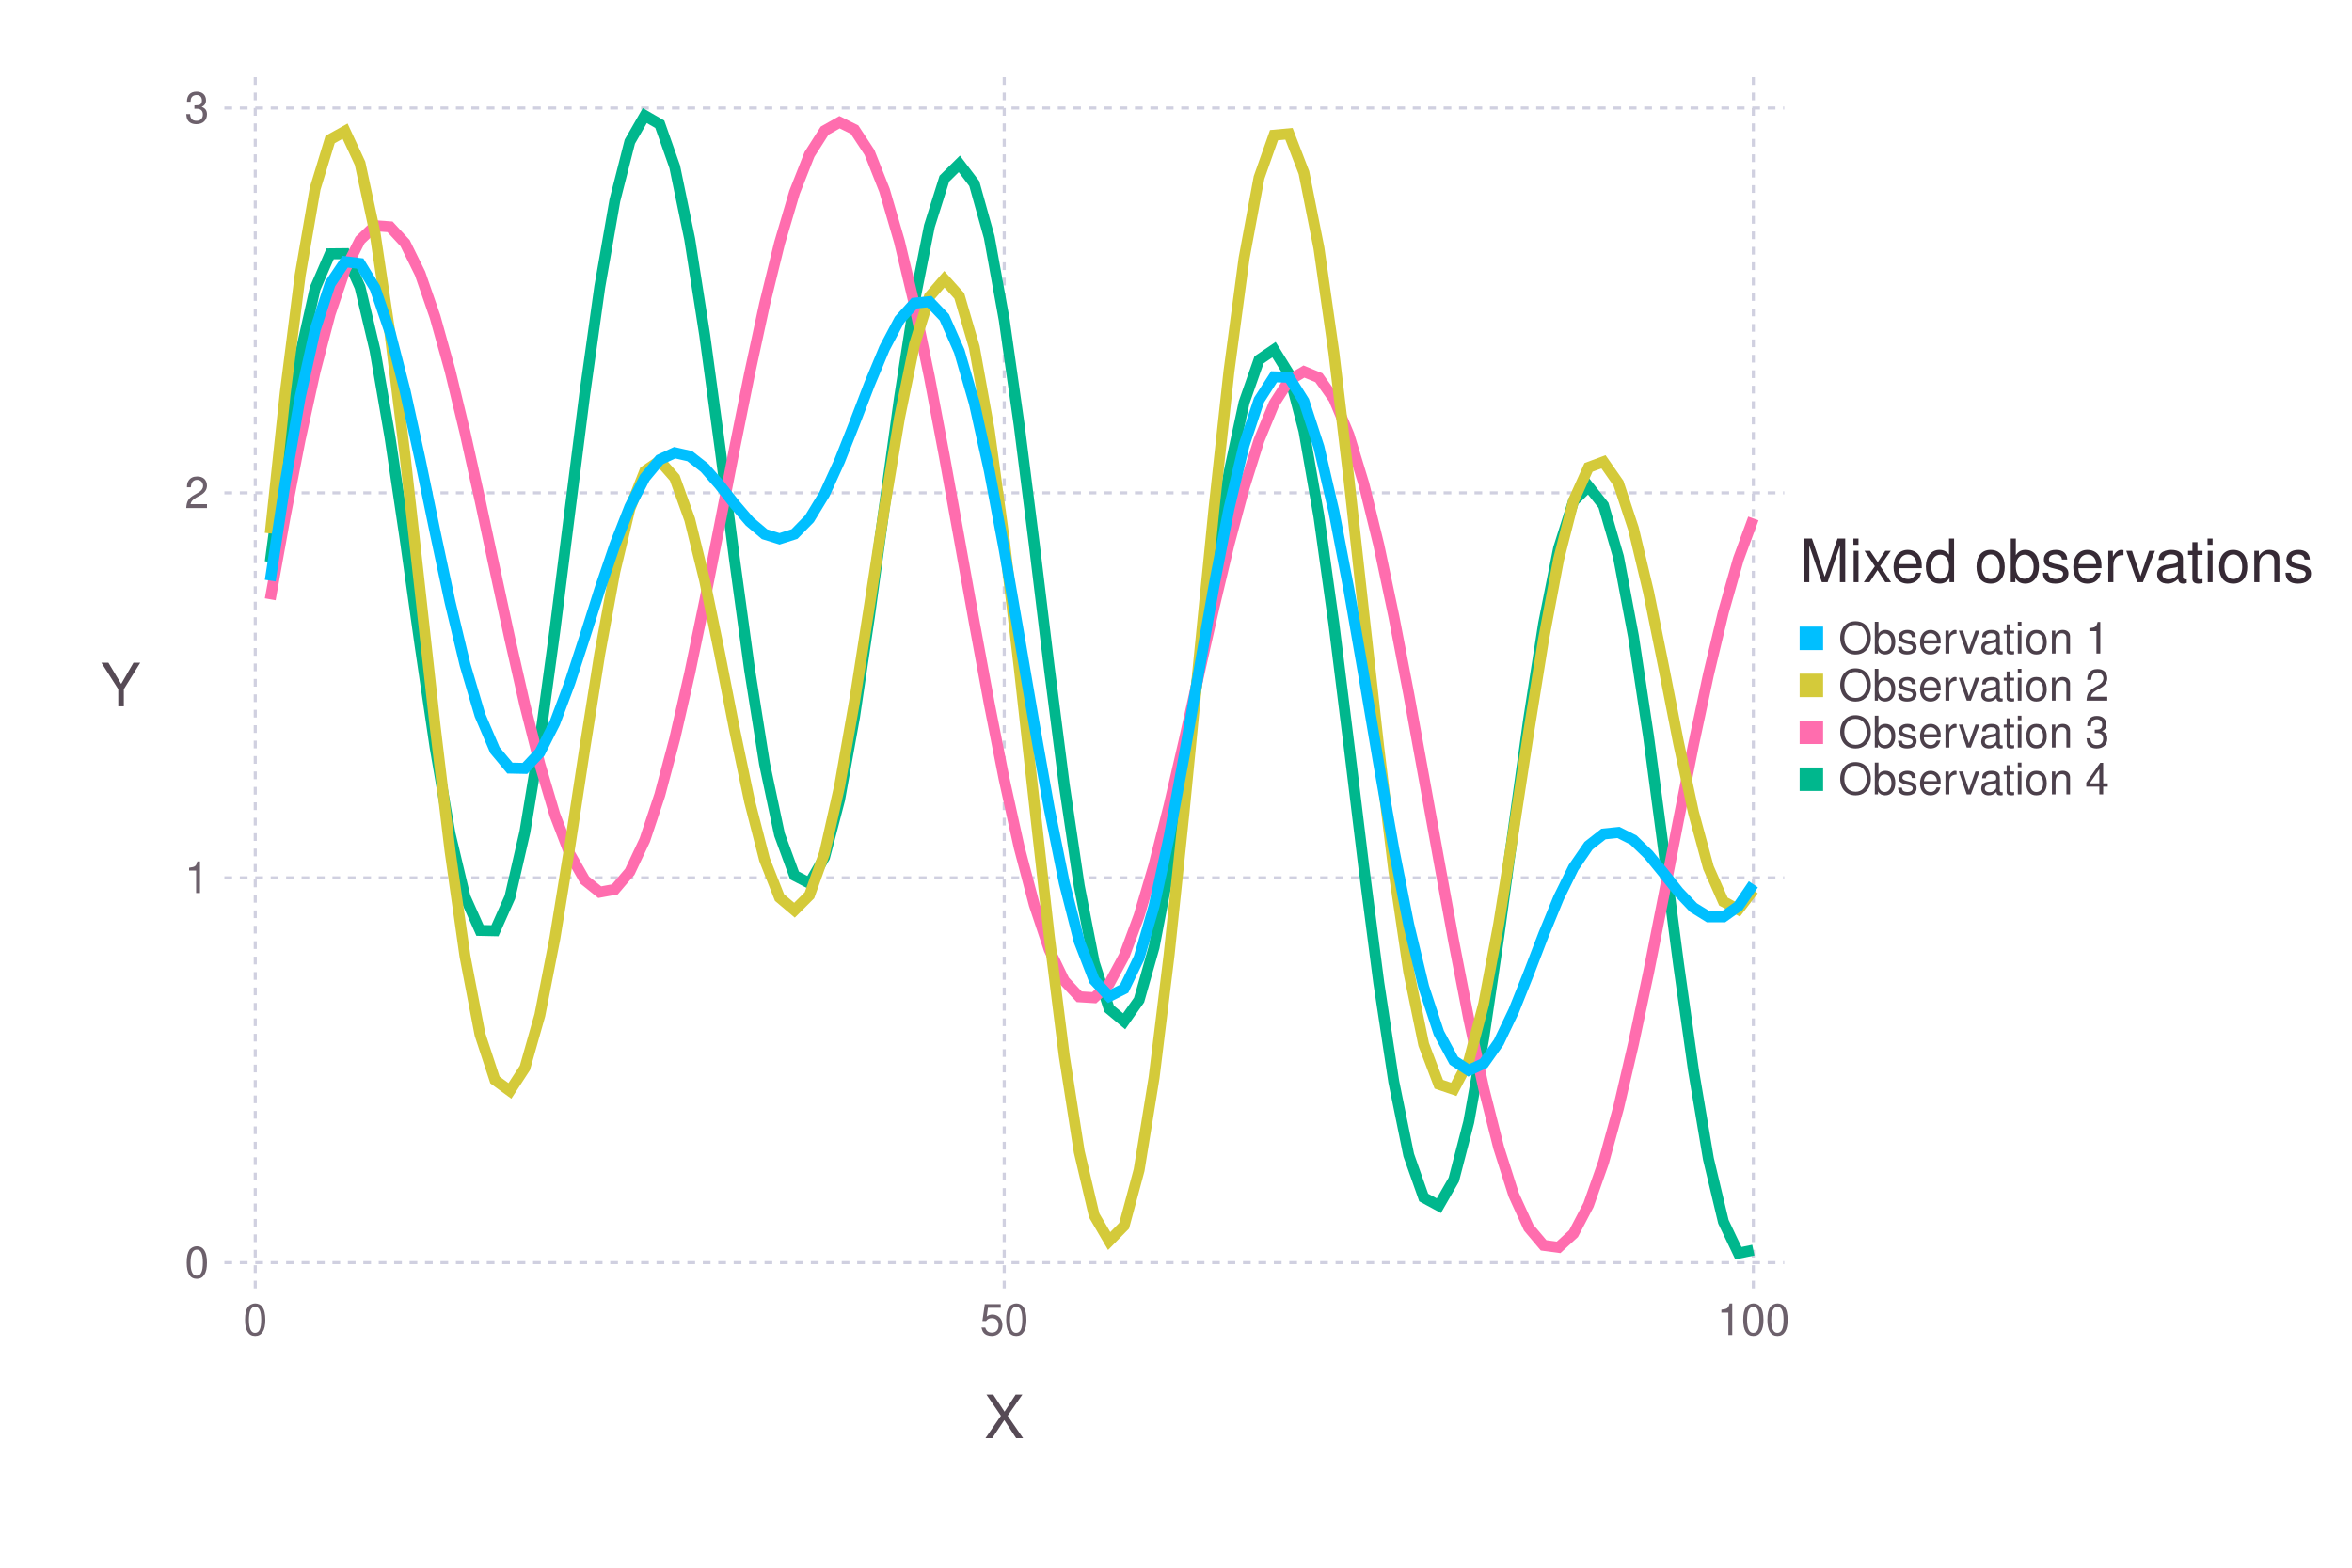
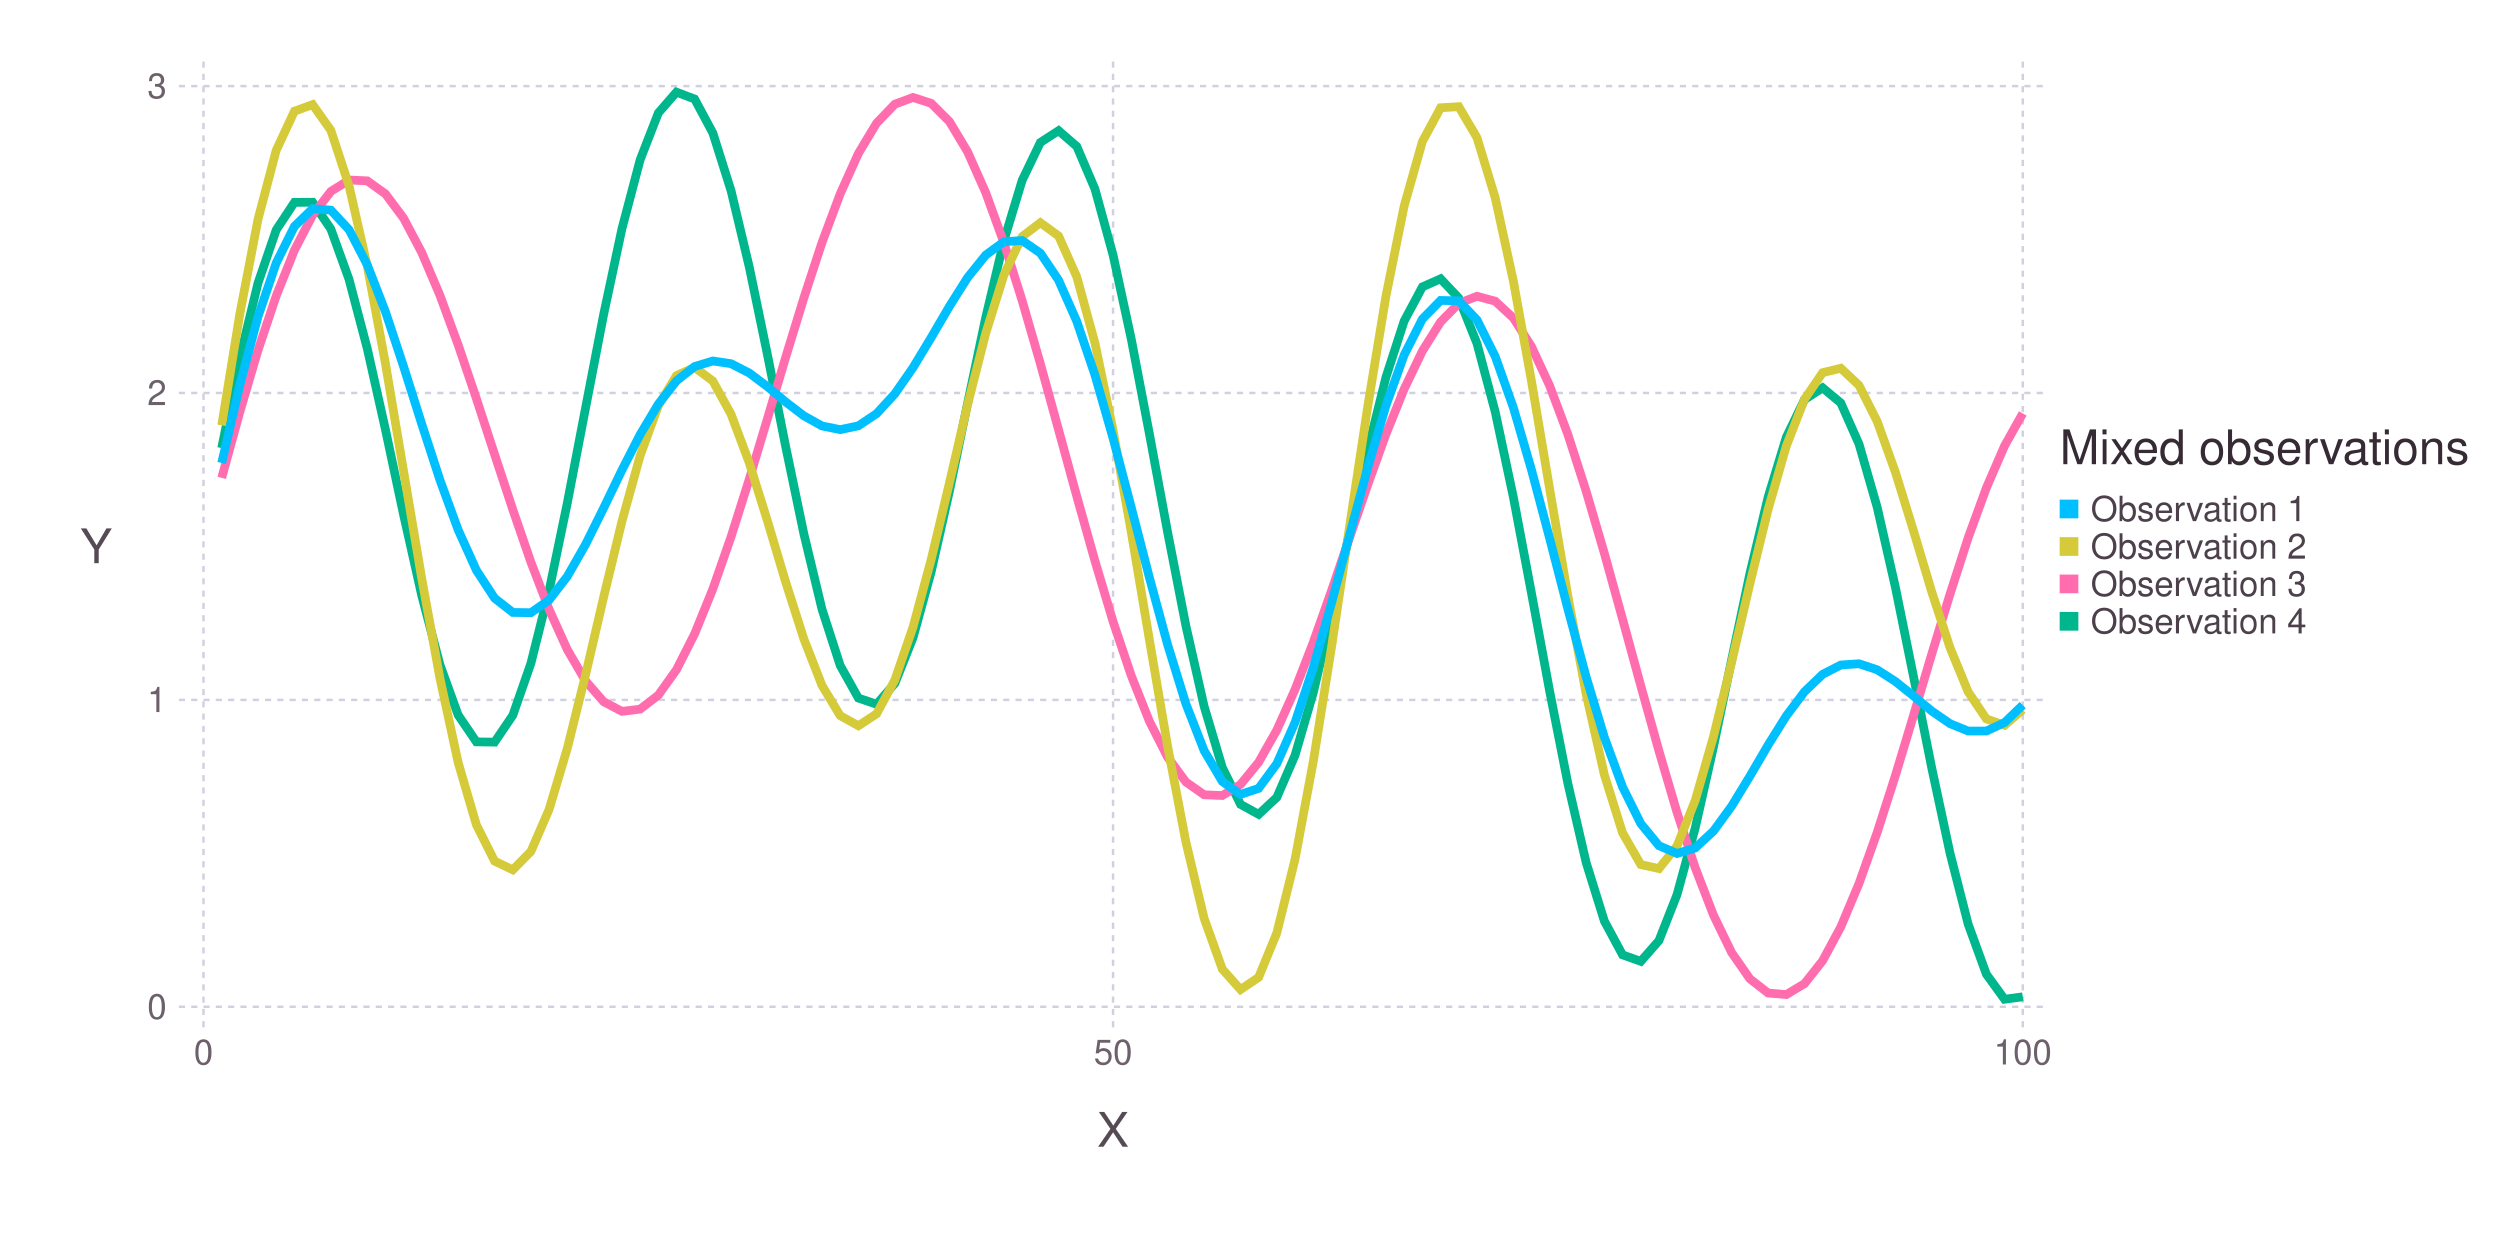
- <svg xmlns="http://www.w3.org/2000/svg" version="1.2" width="152.4mm" height="101.6mm" viewBox="0 0 152.4 101.6" stroke="none" fill="#000000" stroke-width="0.3" font-size="3.88">
+ <svg xmlns="http://www.w3.org/2000/svg" version="1.2" width="203.2mm" height="101.6mm" viewBox="0 0 203.2 101.6" stroke="none" fill="#000000" stroke-width="0.3" font-size="3.88">
  <g class="plotroot xscalable yscalable" id="img-97718aae-1">
    <g font-size="3.88" font-family="'PT Sans','Helvetica Neue','Helvetica',sans-serif" fill="#564A55" stroke="#000000" stroke-opacity="0.000" id="img-97718aae-2">
-       <text x="65.07" y="90.88" text-anchor="middle" dy="0.6em">X</text>
+       <text x="90.47" y="90.88" text-anchor="middle" dy="0.6em">X</text>
    </g>
    <g class="guide xlabels" font-size="2.82" font-family="'PT Sans Caption','Helvetica Neue','Helvetica',sans-serif" fill="#6C606B" id="img-97718aae-3">
      <text x="16.54" y="84.83" text-anchor="middle" dy="0.6em">0</text>
-       <text x="65.07" y="84.83" text-anchor="middle" dy="0.6em">50</text>
-       <text x="113.61" y="84.83" text-anchor="middle" dy="0.6em">100</text>
+       <text x="90.47" y="84.83" text-anchor="middle" dy="0.6em">50</text>
+       <text x="164.41" y="84.83" text-anchor="middle" dy="0.6em">100</text>
    </g>
    <g class="guide colorkey" id="img-97718aae-4">
      <g fill="#4C404B" font-size="2.82" font-family="'PT Sans','Helvetica Neue','Helvetica',sans-serif" id="img-97718aae-5">
-         <text x="119.13" y="41.37" dy="0.35em" id="img-97718aae-6" class="color_Observation_1">Observation 1</text>
-         <text x="119.13" y="44.42" dy="0.35em" id="img-97718aae-7" class="color_Observation_2">Observation 2</text>
-         <text x="119.13" y="47.46" dy="0.35em" id="img-97718aae-8" class="color_Observation_3">Observation 3</text>
-         <text x="119.13" y="50.5" dy="0.35em" id="img-97718aae-9" class="color_Observation_4">Observation 4</text>
+         <text x="169.93" y="41.37" dy="0.35em" id="img-97718aae-6" class="color_Observation_1">Observation 1</text>
+         <text x="169.93" y="44.42" dy="0.35em" id="img-97718aae-7" class="color_Observation_2">Observation 2</text>
+         <text x="169.93" y="47.46" dy="0.35em" id="img-97718aae-8" class="color_Observation_3">Observation 3</text>
+         <text x="169.93" y="50.5" dy="0.35em" id="img-97718aae-9" class="color_Observation_4">Observation 4</text>
      </g>
      <g stroke="#000000" stroke-opacity="0.000" id="img-97718aae-10">
-         <rect x="116.61" y="40.61" width="1.52" height="1.52" id="img-97718aae-11" fill="#00BFFF" class="color_Observation_1" />
-         <rect x="116.61" y="43.66" width="1.52" height="1.52" id="img-97718aae-12" fill="#D4CA3A" class="color_Observation_2" />
-         <rect x="116.61" y="46.7" width="1.52" height="1.52" id="img-97718aae-13" fill="#FF6DAE" class="color_Observation_3" />
-         <rect x="116.61" y="49.74" width="1.52" height="1.52" id="img-97718aae-14" fill="#00B78D" class="color_Observation_4" />
+         <rect x="167.41" y="40.61" width="1.52" height="1.52" id="img-97718aae-11" fill="#00BFFF" class="color_Observation_1" />
+         <rect x="167.41" y="43.66" width="1.52" height="1.52" id="img-97718aae-12" fill="#D4CA3A" class="color_Observation_2" />
+         <rect x="167.41" y="46.7" width="1.52" height="1.52" id="img-97718aae-13" fill="#FF6DAE" class="color_Observation_3" />
+         <rect x="167.41" y="49.74" width="1.52" height="1.52" id="img-97718aae-14" fill="#00B78D" class="color_Observation_4" />
      </g>
      <g fill="#362A35" font-size="3.88" font-family="'PT Sans','Helvetica Neue','Helvetica',sans-serif" stroke="#000000" stroke-opacity="0.000" id="img-97718aae-15">
-         <text x="116.61" y="37.73" id="img-97718aae-16">Mixed observations</text>
+         <text x="167.41" y="37.73" id="img-97718aae-16">Mixed observations</text>
      </g>
    </g>
    <g clip-path="url(#img-97718aae-17)">
      <g id="img-97718aae-18">
        <g pointer-events="visible" opacity="1" fill="#000000" fill-opacity="0.000" stroke="#000000" stroke-opacity="0.000" class="guide background" id="img-97718aae-19">
-           <rect x="14.54" y="5" width="101.07" height="78.83" id="img-97718aae-20" />
+           <rect x="14.54" y="5" width="151.87" height="78.83" id="img-97718aae-20" />
        </g>
        <g class="guide ygridlines xfixed" stroke-dasharray="0.5,0.5" stroke-width="0.2" stroke="#D0D0E0" id="img-97718aae-21">
-           <path fill="none" d="M14.54,81.83 L 115.61 81.83" id="img-97718aae-22" />
-           <path fill="none" d="M14.54,56.89 L 115.61 56.89" id="img-97718aae-23" />
-           <path fill="none" d="M14.54,31.94 L 115.61 31.94" id="img-97718aae-24" />
-           <path fill="none" d="M14.54,7 L 115.61 7" id="img-97718aae-25" />
+           <path fill="none" d="M14.54,81.83 L 166.41 81.83" id="img-97718aae-22" />
+           <path fill="none" d="M14.54,56.89 L 166.41 56.89" id="img-97718aae-23" />
+           <path fill="none" d="M14.54,31.94 L 166.41 31.94" id="img-97718aae-24" />
+           <path fill="none" d="M14.54,7 L 166.41 7" id="img-97718aae-25" />
        </g>
        <g class="guide xgridlines yfixed" stroke-dasharray="0.5,0.5" stroke-width="0.2" stroke="#D0D0E0" id="img-97718aae-26">
          <path fill="none" d="M16.54,5 L 16.54 83.83" id="img-97718aae-27" />
-           <path fill="none" d="M65.07,5 L 65.07 83.83" id="img-97718aae-28" />
-           <path fill="none" d="M113.61,5 L 113.61 83.83" id="img-97718aae-29" />
+           <path fill="none" d="M90.47,5 L 90.47 83.83" id="img-97718aae-28" />
+           <path fill="none" d="M164.41,5 L 164.41 83.83" id="img-97718aae-29" />
        </g>
        <g class="plotpanel" id="img-97718aae-30">
          <g stroke-width="0.71" fill="#000000" fill-opacity="0.000" class="geometry color_Observation_4" stroke-dasharray="none" stroke="#00B78D" id="img-97718aae-31">
-             <path fill="none" d="M17.51,36.42 L 18.48 29.09 19.45 23.01 20.42 18.69 21.39 16.45 22.36 16.44 23.33 18.61 24.3 22.71 25.27 28.33 26.25 34.92 27.22 41.83 28.19 48.41 29.16 54.03 30.13 58.12 31.1 60.3 32.07 60.32 33.04 58.14 34.01 53.92 34.98 48.01 35.95 40.89 36.92 33.18 37.89 25.53 38.86 18.6 39.84 12.99 40.81 9.18 41.78 7.49 42.75 8.05 43.72 10.81 44.69 15.5 45.66 21.7 46.63 28.84 47.6 36.3 48.57 43.4 49.54 49.51 50.51 54.09 51.48 56.74 52.45 57.24 53.43 55.55 54.4 51.84 55.37 46.46 56.34 39.92 57.31 32.81 58.28 25.81 59.25 19.56 60.22 14.66 61.19 11.58 62.16 10.62 63.13 11.9 64.1 15.37 65.07 20.73 66.04 27.56 67.02 35.3 67.99 43.29 68.96 50.87 69.93 57.41 70.9 62.38 71.87 65.38 72.84 66.19 73.81 64.81 74.78 61.39 75.75 56.31 76.72 50.06 77.69 43.26 78.66 36.58 79.63 30.66 80.61 26.09 81.58 23.32 82.55 22.66 83.52 24.23 84.49 27.92 85.46 33.47 86.43 40.43 87.4 48.22 88.37 56.2 89.34 63.7 90.31 70.1 91.28 74.86 92.25 77.61 93.23 78.14 94.2 76.45 95.17 72.71 96.14 67.29 97.11 60.72 98.08 53.61 99.05 46.62 100.02 40.41 100.99 35.54 101.96 32.48 102.93 31.52 103.9 32.75 104.87 36.09 105.84 41.24 106.82 47.74 107.79 55.04 108.76 62.46 109.73 69.36 110.7 75.11 111.67 79.18 112.64 81.22 113.61 81.02" id="img-97718aae-32" />
+             <path fill="none" d="M18.02,36.42 L 19.5 29.09 20.97 23.01 22.45 18.69 23.93 16.45 25.41 16.44 26.89 18.61 28.37 22.71 29.85 28.33 31.33 34.92 32.8 41.83 34.28 48.41 35.76 54.03 37.24 58.12 38.72 60.3 40.2 60.32 41.68 58.14 43.15 53.92 44.63 48.01 46.11 40.89 47.59 33.18 49.07 25.53 50.55 18.6 52.03 12.99 53.51 9.18 54.98 7.49 56.46 8.05 57.94 10.81 59.42 15.5 60.9 21.7 62.38 28.84 63.86 36.3 65.34 43.4 66.81 49.51 68.29 54.09 69.77 56.74 71.25 57.24 72.73 55.55 74.21 51.84 75.69 46.46 77.17 39.92 78.64 32.81 80.12 25.81 81.6 19.56 83.08 14.66 84.56 11.58 86.04 10.62 87.52 11.9 89 15.37 90.47 20.73 91.95 27.56 93.43 35.3 94.91 43.29 96.39 50.87 97.87 57.41 99.35 62.38 100.83 65.38 102.3 66.19 103.78 64.81 105.26 61.39 106.74 56.31 108.22 50.06 109.7 43.26 111.18 36.58 112.65 30.66 114.13 26.09 115.61 23.32 117.09 22.66 118.57 24.23 120.05 27.92 121.53 33.47 123.01 40.43 124.48 48.22 125.96 56.2 127.44 63.7 128.92 70.1 130.4 74.86 131.88 77.61 133.36 78.14 134.84 76.45 136.31 72.71 137.79 67.29 139.27 60.72 140.75 53.61 142.23 46.62 143.71 40.41 145.19 35.54 146.67 32.48 148.14 31.52 149.62 32.75 151.1 36.09 152.58 41.24 154.06 47.74 155.54 55.04 157.02 62.46 158.5 69.36 159.97 75.11 161.45 79.18 162.93 81.22 164.41 81.02" id="img-97718aae-32" />
          </g>
          <g stroke-width="0.71" fill="#000000" fill-opacity="0.000" class="geometry color_Observation_3" stroke-dasharray="none" stroke="#FF6DAE" id="img-97718aae-33">
-             <path fill="none" d="M17.51,38.84 L 18.48 33.46 19.45 28.47 20.42 24.05 21.39 20.34 22.36 17.48 23.33 15.56 24.3 14.63 25.27 14.7 26.25 15.76 27.22 17.73 28.19 20.53 29.16 24.01 30.13 28.03 31.1 32.4 32.07 36.93 33.04 41.42 34.01 45.69 34.98 49.53 35.95 52.8 36.92 55.34 37.89 57.04 38.86 57.82 39.84 57.64 40.81 56.5 41.78 54.44 42.75 51.52 43.72 47.87 44.69 43.63 45.66 38.95 46.63 34.02 47.6 29.04 48.57 24.21 49.54 19.72 50.51 15.76 51.48 12.47 52.45 10.01 53.43 8.47 54.4 7.92 55.37 8.4 56.34 9.88 57.31 12.33 58.28 15.66 59.25 19.74 60.22 24.43 61.19 29.56 62.16 34.93 63.13 40.34 64.1 45.6 65.07 50.52 66.04 54.92 67.02 58.64 67.99 61.55 68.96 63.56 69.93 64.6 70.9 64.66 71.87 63.76 72.84 61.96 73.81 59.34 74.78 56.04 75.75 52.21 76.72 48.03 77.69 43.68 78.66 39.37 79.63 35.29 80.61 31.62 81.58 28.53 82.55 26.17 83.52 24.66 84.49 24.08 85.46 24.48 86.43 25.85 87.4 28.17 88.37 31.36 89.34 35.32 90.31 39.92 91.28 44.97 92.25 50.31 93.23 55.73 94.2 61.04 95.17 66.04 96.14 70.54 97.11 74.38 98.08 77.43 99.05 79.56 100.02 80.71 100.99 80.84 101.96 79.95 102.93 78.09 103.9 75.34 104.87 71.81 105.84 67.65 106.82 63.03 107.79 58.12 108.76 53.14 109.73 48.28 110.7 43.72 111.67 39.66 112.64 36.24 113.61 33.6" id="img-97718aae-34" />
+             <path fill="none" d="M18.02,38.84 L 19.5 33.46 20.97 28.47 22.45 24.05 23.93 20.34 25.41 17.48 26.89 15.56 28.37 14.63 29.85 14.7 31.33 15.76 32.8 17.73 34.28 20.53 35.76 24.01 37.24 28.03 38.72 32.4 40.2 36.93 41.68 41.42 43.15 45.69 44.63 49.53 46.11 52.8 47.59 55.34 49.07 57.04 50.55 57.82 52.03 57.64 53.51 56.5 54.98 54.44 56.46 51.52 57.94 47.87 59.42 43.63 60.9 38.95 62.38 34.02 63.86 29.04 65.34 24.21 66.81 19.72 68.29 15.76 69.77 12.47 71.25 10.01 72.73 8.47 74.21 7.92 75.69 8.4 77.17 9.88 78.64 12.33 80.12 15.66 81.6 19.74 83.08 24.43 84.56 29.56 86.04 34.93 87.52 40.34 89 45.6 90.47 50.52 91.95 54.92 93.43 58.64 94.91 61.55 96.39 63.56 97.87 64.6 99.35 64.66 100.83 63.76 102.3 61.96 103.78 59.34 105.26 56.04 106.74 52.21 108.22 48.03 109.7 43.68 111.18 39.37 112.65 35.29 114.13 31.62 115.61 28.53 117.09 26.17 118.57 24.66 120.05 24.08 121.53 24.48 123.01 25.85 124.48 28.17 125.96 31.36 127.44 35.32 128.92 39.92 130.4 44.97 131.88 50.31 133.36 55.73 134.84 61.04 136.31 66.04 137.79 70.54 139.27 74.38 140.75 77.43 142.23 79.56 143.71 80.71 145.19 80.84 146.67 79.95 148.14 78.09 149.62 75.34 151.1 71.81 152.58 67.65 154.06 63.03 155.54 58.12 157.02 53.14 158.5 48.28 159.97 43.72 161.45 39.66 162.93 36.24 164.41 33.6" id="img-97718aae-34" />
          </g>
          <g stroke-width="0.71" fill="#000000" fill-opacity="0.000" class="geometry color_Observation_2" stroke-dasharray="none" stroke="#D4CA3A" id="img-97718aae-35">
-             <path fill="none" d="M17.51,34.57 L 18.48 25.48 19.45 17.83 20.42 12.22 21.39 9.04 22.36 8.5 23.33 10.59 24.3 15.1 25.27 21.61 26.25 29.56 27.22 38.27 28.19 47.03 29.16 55.14 30.13 61.98 31.1 67.04 32.07 69.99 33.04 70.7 34.01 69.21 34.98 65.79 35.95 60.83 36.92 54.87 37.89 48.51 38.86 42.38 39.84 37.04 40.81 32.98 41.78 30.53 42.75 29.86 43.72 30.97 44.69 33.67 45.66 37.62 46.63 42.35 47.6 47.31 48.57 51.94 49.54 55.71 50.51 58.17 51.48 58.99 52.45 58.02 53.43 55.28 54.4 50.97 55.37 45.46 56.34 39.25 57.31 32.92 58.28 27.09 59.25 22.35 60.22 19.23 61.19 18.1 62.16 19.18 63.13 22.5 64.1 27.89 65.07 34.98 66.04 43.25 67.02 52.05 67.99 60.69 68.96 68.44 69.93 74.64 70.9 78.77 71.87 80.43 72.84 79.44 73.81 75.83 74.78 69.84 75.75 61.91 76.72 52.64 77.69 42.74 78.66 32.97 79.63 24.07 80.61 16.74 81.58 11.51 82.55 8.76 83.52 8.67 84.49 11.19 85.46 16.07 86.43 22.86 87.4 30.99 88.37 39.76 89.34 48.46 90.31 56.4 91.28 62.97 92.25 67.69 93.23 70.27 94.2 70.6 95.17 68.76 96.14 65.05 97.11 59.88 98.08 53.81 99.05 47.45 100.02 41.41 100.99 36.26 101.96 32.45 102.93 30.29 103.9 29.93 104.87 31.32 105.84 34.26 106.82 38.38 107.79 43.18 108.76 48.13 109.73 52.65 110.7 56.23 111.67 58.43 112.64 58.95 113.61 57.68" id="img-97718aae-36" />
+             <path fill="none" d="M18.02,34.57 L 19.5 25.48 20.97 17.83 22.45 12.22 23.93 9.04 25.41 8.5 26.89 10.59 28.37 15.1 29.85 21.61 31.33 29.56 32.8 38.27 34.28 47.03 35.76 55.14 37.24 61.98 38.72 67.04 40.2 69.99 41.68 70.7 43.15 69.21 44.63 65.79 46.11 60.83 47.59 54.87 49.07 48.51 50.55 42.38 52.03 37.04 53.51 32.98 54.98 30.53 56.46 29.86 57.94 30.97 59.42 33.67 60.9 37.62 62.38 42.35 63.86 47.31 65.34 51.94 66.81 55.71 68.29 58.17 69.77 58.99 71.25 58.02 72.73 55.28 74.21 50.97 75.69 45.46 77.17 39.25 78.64 32.92 80.12 27.09 81.6 22.35 83.08 19.23 84.56 18.1 86.04 19.18 87.52 22.5 89 27.89 90.47 34.98 91.95 43.25 93.43 52.05 94.91 60.69 96.39 68.44 97.87 74.64 99.35 78.77 100.83 80.43 102.3 79.44 103.78 75.83 105.26 69.84 106.74 61.91 108.22 52.64 109.7 42.74 111.18 32.97 112.65 24.07 114.13 16.74 115.61 11.51 117.09 8.76 118.57 8.67 120.05 11.19 121.53 16.07 123.01 22.86 124.48 30.99 125.96 39.76 127.44 48.46 128.92 56.4 130.4 62.97 131.88 67.69 133.36 70.27 134.84 70.6 136.31 68.76 137.79 65.05 139.27 59.88 140.75 53.81 142.23 47.45 143.71 41.41 145.19 36.26 146.67 32.45 148.14 30.29 149.62 29.93 151.1 31.32 152.58 34.26 154.06 38.38 155.54 43.18 157.02 48.13 158.5 52.65 159.97 56.23 161.45 58.43 162.93 58.95 164.41 57.68" id="img-97718aae-36" />
          </g>
          <g stroke-width="0.71" fill="#000000" fill-opacity="0.000" class="geometry color_Observation_1" stroke-dasharray="none" stroke="#00BFFF" id="img-97718aae-37">
-             <path fill="none" d="M17.51,37.63 L 18.48 31.27 19.45 25.74 20.42 21.37 21.39 18.4 22.36 16.96 23.33 17.08 24.3 18.67 25.27 21.52 26.25 25.34 27.22 29.78 28.19 34.47 29.16 39.02 30.13 43.07 31.1 46.35 32.07 48.62 33.04 49.78 34.01 49.8 34.98 48.77 35.95 46.85 36.92 44.26 37.89 41.28 38.86 38.21 39.84 35.32 40.81 32.84 41.78 30.96 42.75 29.79 43.72 29.34 44.69 29.56 45.66 30.32 46.63 31.43 47.6 32.67 48.57 33.8 49.54 34.62 50.51 34.92 51.48 34.61 52.45 33.62 53.43 32.01 54.4 29.88 55.37 27.43 56.34 24.9 57.31 22.57 58.28 20.73 59.25 19.65 60.22 19.55 61.19 20.57 62.16 22.77 63.13 26.12 64.1 30.49 65.07 35.63 66.04 41.24 67.02 46.97 67.99 52.42 68.96 57.21 69.93 61.01 70.9 63.52 71.87 64.57 72.84 64.08 73.81 62.07 74.78 58.72 75.75 54.26 76.72 49.04 77.69 43.47 78.66 37.98 79.63 32.97 80.61 28.85 81.58 25.93 82.55 24.42 83.52 24.45 84.49 26 85.46 28.97 86.43 33.14 87.4 38.19 88.37 43.78 89.34 49.51 90.31 55.01 91.28 59.92 92.25 63.96 93.23 66.94 94.2 68.74 95.17 69.37 96.14 68.92 97.11 67.55 98.08 65.52 99.05 63.09 100.02 60.56 100.99 58.19 101.96 56.22 102.93 54.81 103.9 54.05 104.87 53.95 105.84 54.44 106.82 55.39 107.79 56.58 108.76 57.8 109.73 58.82 110.7 59.42 111.67 59.42 112.64 58.73 113.61 57.31" id="img-97718aae-38" />
+             <path fill="none" d="M18.02,37.63 L 19.5 31.27 20.97 25.74 22.45 21.37 23.93 18.4 25.41 16.96 26.89 17.08 28.37 18.67 29.85 21.52 31.33 25.34 32.8 29.78 34.28 34.47 35.76 39.02 37.24 43.07 38.72 46.35 40.2 48.62 41.68 49.78 43.15 49.8 44.63 48.77 46.11 46.85 47.59 44.26 49.07 41.28 50.55 38.21 52.03 35.32 53.51 32.84 54.98 30.96 56.46 29.79 57.94 29.34 59.42 29.56 60.9 30.32 62.38 31.43 63.86 32.67 65.34 33.8 66.81 34.62 68.29 34.92 69.77 34.61 71.25 33.62 72.73 32.01 74.21 29.88 75.69 27.43 77.17 24.9 78.64 22.57 80.12 20.73 81.6 19.65 83.08 19.55 84.56 20.57 86.04 22.77 87.52 26.12 89 30.49 90.47 35.63 91.95 41.24 93.43 46.97 94.91 52.42 96.39 57.21 97.87 61.01 99.35 63.52 100.83 64.57 102.3 64.08 103.78 62.07 105.26 58.72 106.74 54.26 108.22 49.04 109.7 43.47 111.18 37.98 112.65 32.97 114.13 28.85 115.61 25.93 117.09 24.42 118.57 24.45 120.05 26 121.53 28.97 123.01 33.14 124.48 38.19 125.96 43.78 127.44 49.51 128.92 55.01 130.4 59.92 131.88 63.96 133.36 66.94 134.84 68.74 136.31 69.37 137.79 68.92 139.27 67.55 140.75 65.52 142.23 63.09 143.71 60.56 145.19 58.19 146.67 56.22 148.14 54.81 149.62 54.05 151.1 53.95 152.58 54.44 154.06 55.39 155.54 56.58 157.02 57.8 158.5 58.82 159.97 59.42 161.45 59.42 162.93 58.73 164.41 57.31" id="img-97718aae-38" />
          </g>
        </g>
      </g>
    </g>
    <g class="guide ylabels" font-size="2.82" font-family="'PT Sans Caption','Helvetica Neue','Helvetica',sans-serif" fill="#6C606B" id="img-97718aae-39">
      <text x="13.54" y="81.83" text-anchor="end" dy="0.35em" id="img-97718aae-40">0</text>
      <text x="13.54" y="56.89" text-anchor="end" dy="0.35em" id="img-97718aae-41">1</text>
      <text x="13.54" y="31.94" text-anchor="end" dy="0.35em" id="img-97718aae-42">2</text>
      <text x="13.54" y="7" text-anchor="end" dy="0.35em" id="img-97718aae-43">3</text>
    </g>
    <g font-size="3.88" font-family="'PT Sans','Helvetica Neue','Helvetica',sans-serif" fill="#564A55" stroke="#000000" stroke-opacity="0.000" id="img-97718aae-44">
      <text x="9.11" y="44.42" text-anchor="end" dy="0.35em" id="img-97718aae-45">Y</text>
    </g>
  </g>
  <defs>
    <clipPath id="img-97718aae-17">
-       <path d="M14.54,5 L 115.61 5 115.61 83.83 14.54 83.83" />
+       <path d="M14.54,5 L 166.41 5 166.41 83.83 14.54 83.83" />
    </clipPath>
  </defs>
</svg>
